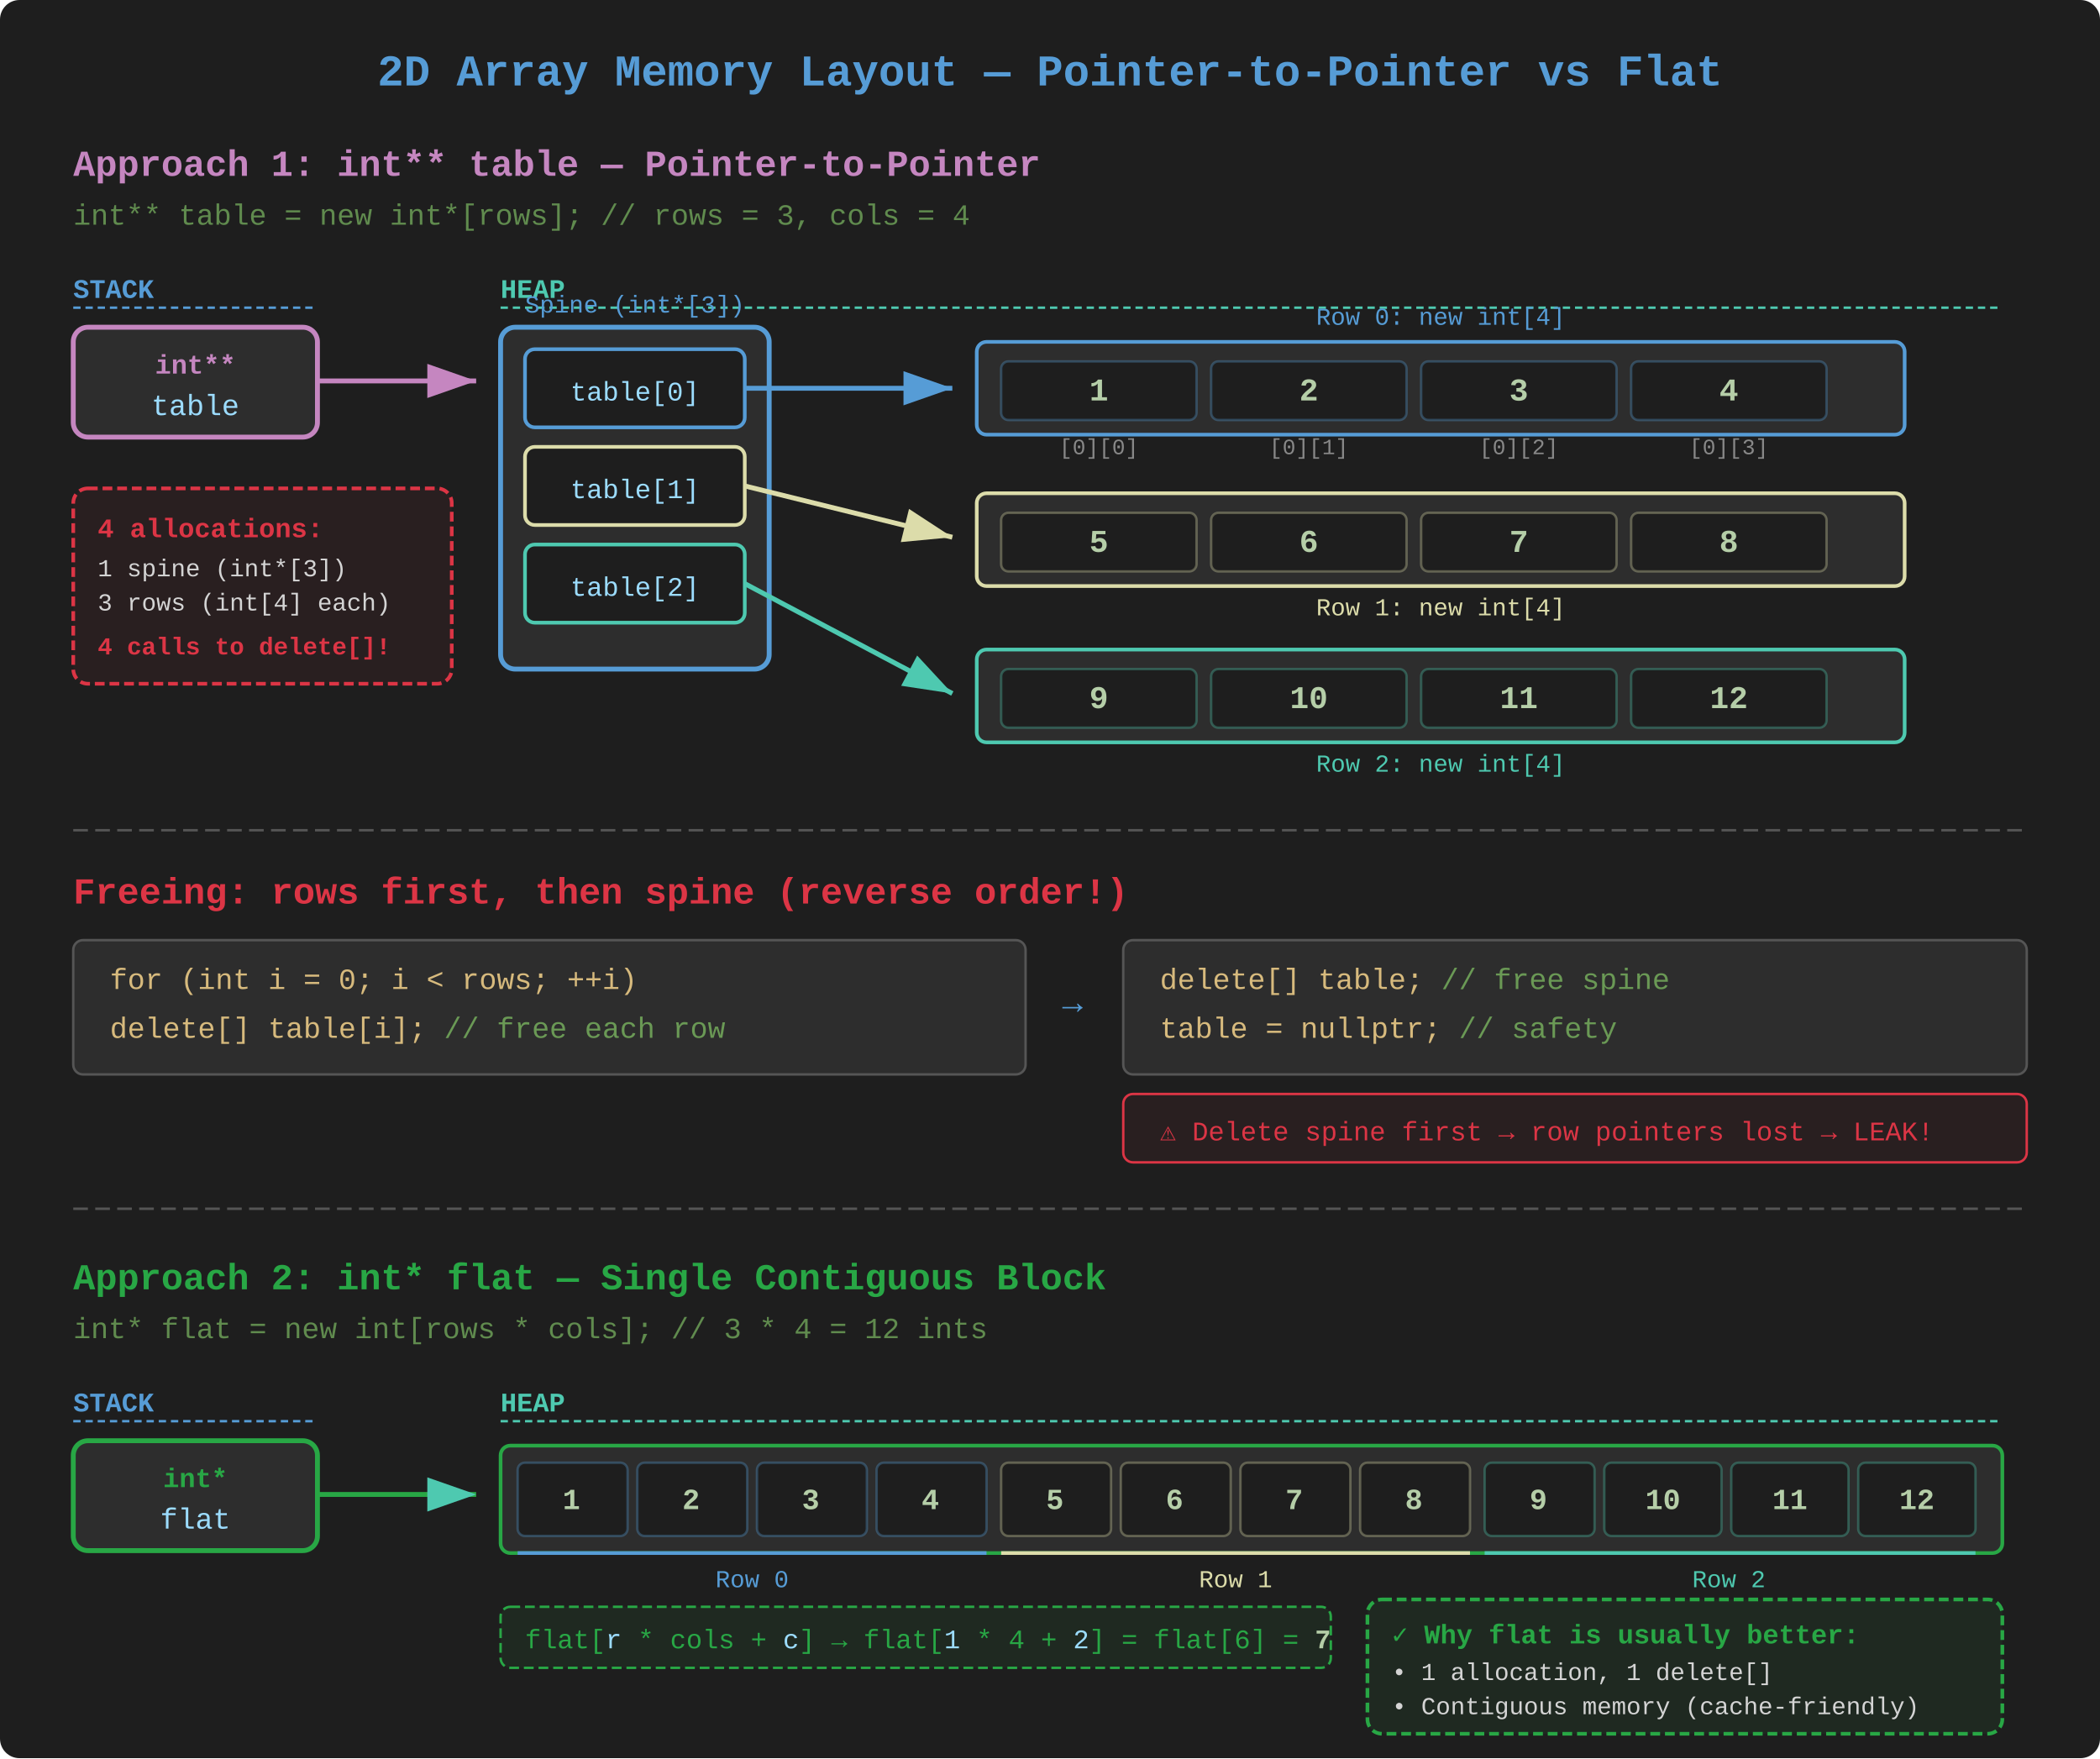
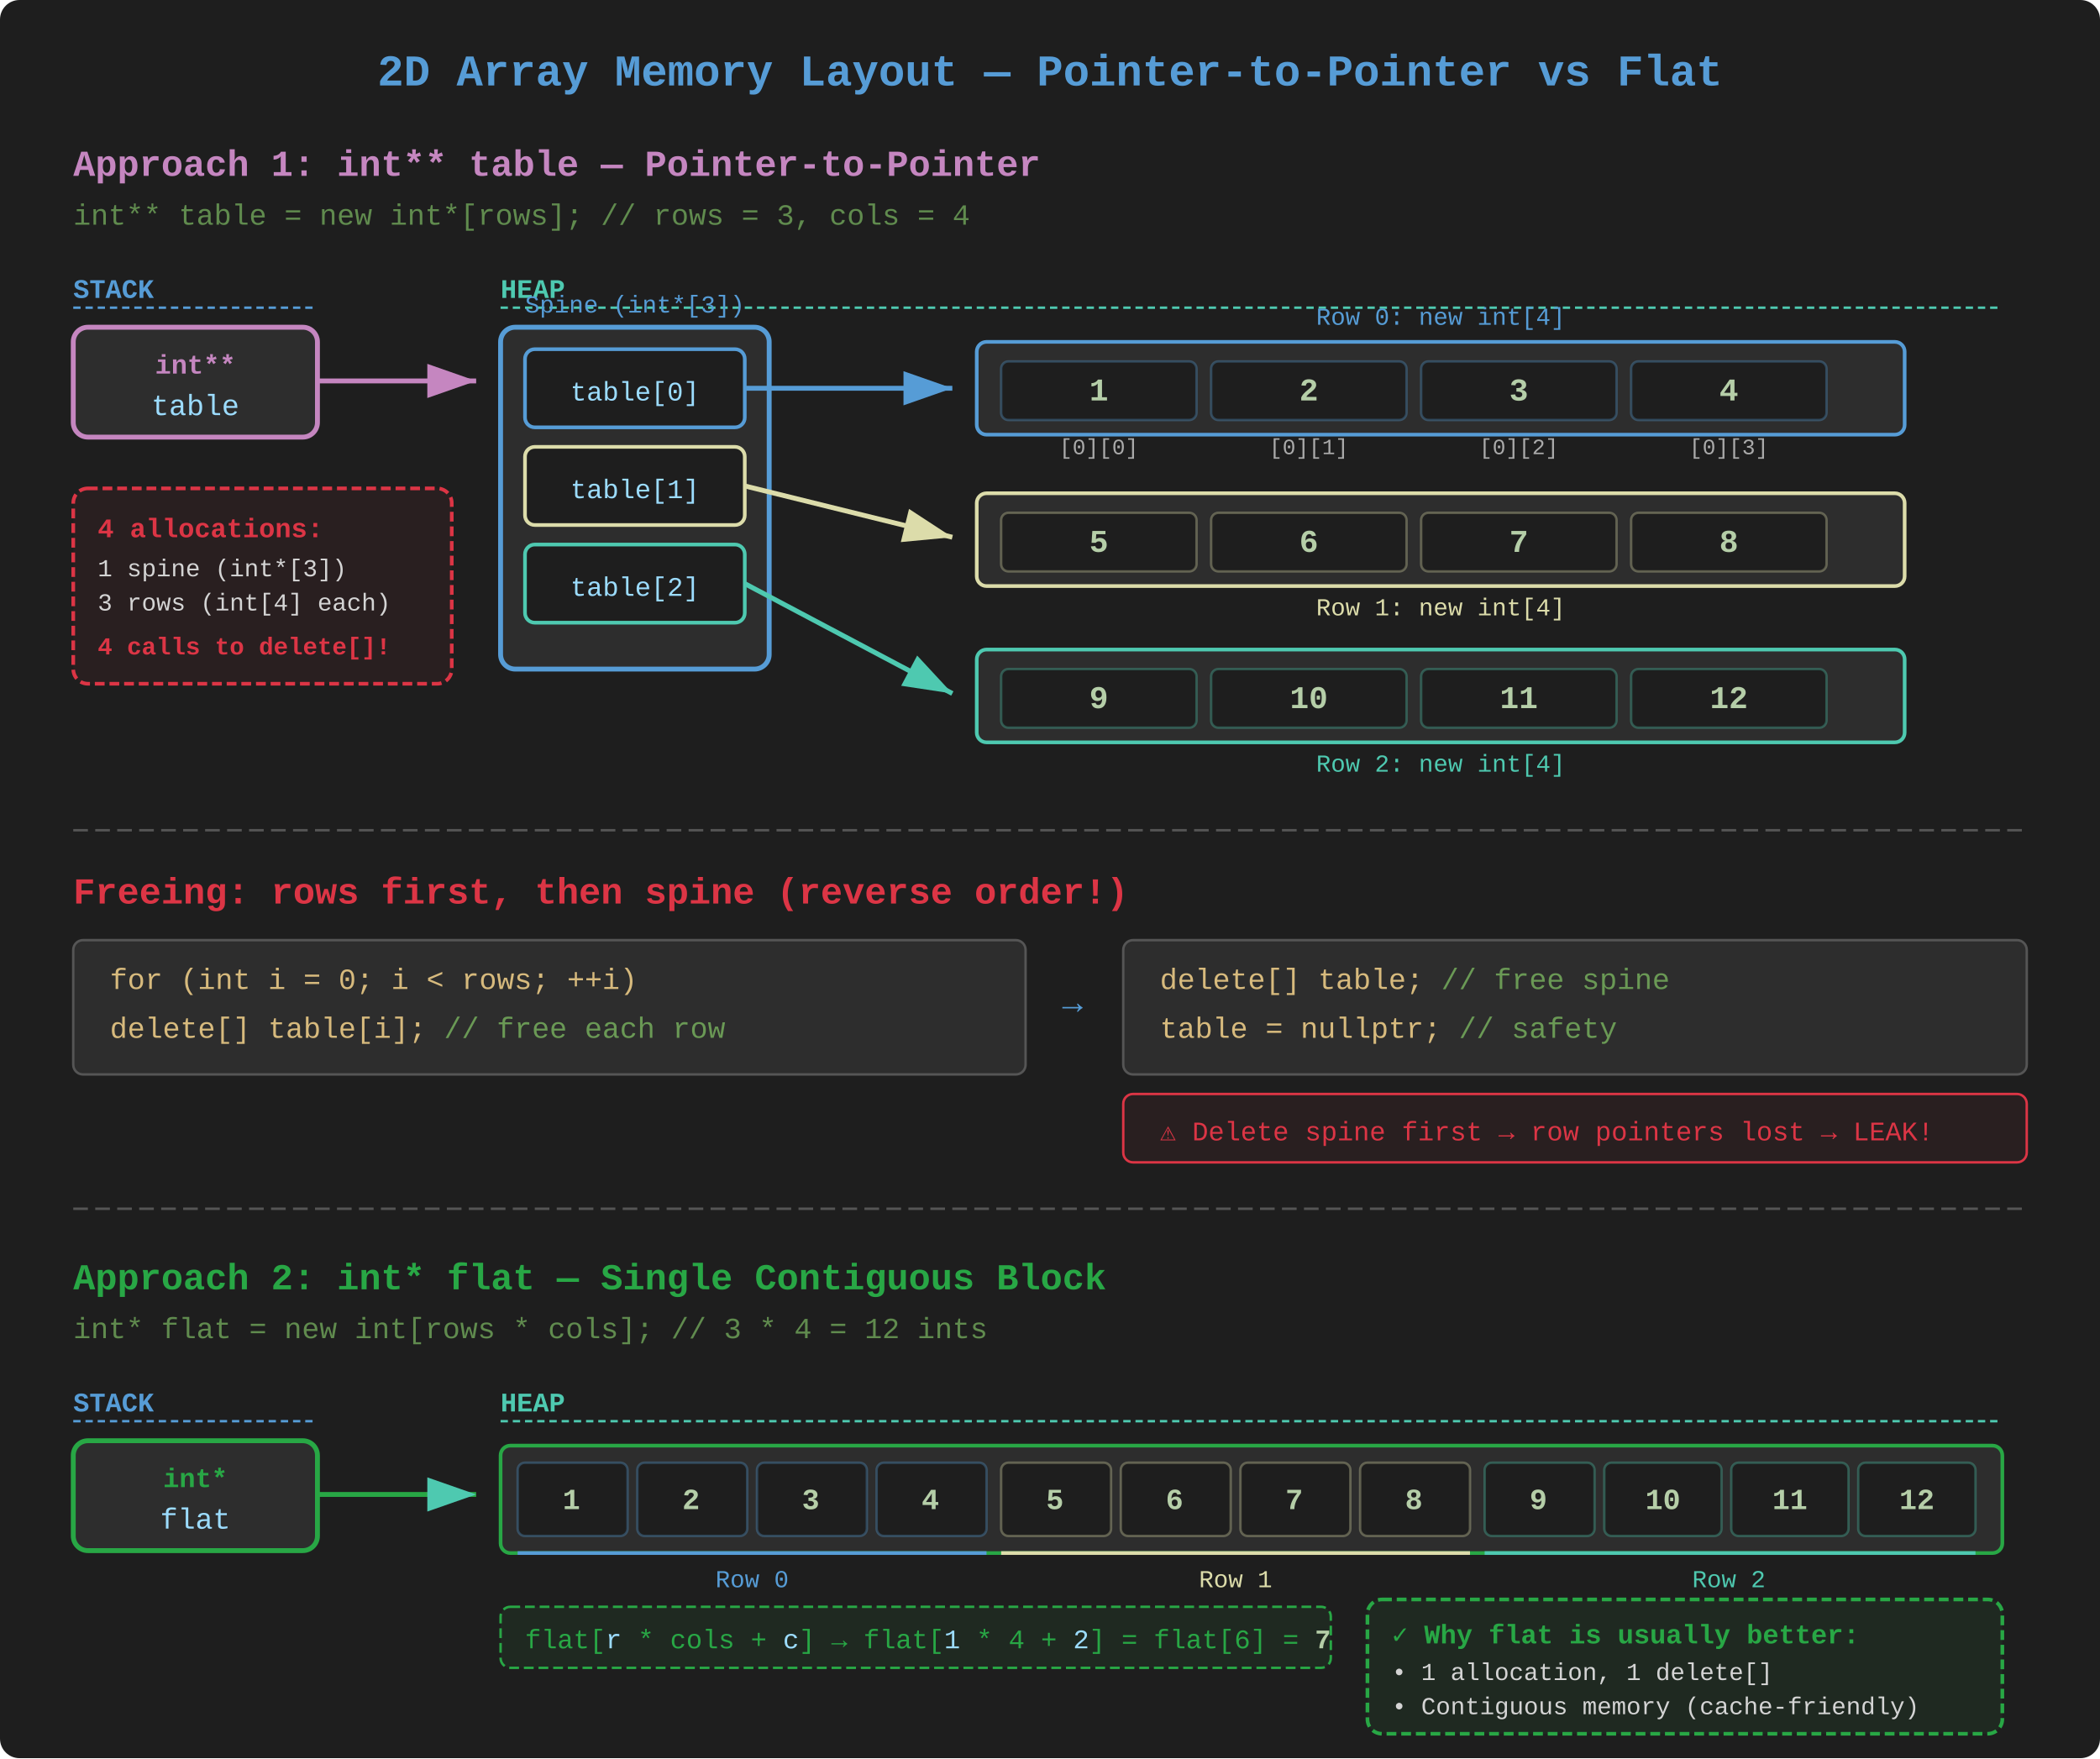
<svg xmlns="http://www.w3.org/2000/svg" viewBox="0 0 860 720" font-family="Consolas, 'Courier New', monospace" font-size="14">
  <defs>
    <marker id="arrow" markerWidth="10" markerHeight="7" refX="10" refY="3.5" orient="auto">
      <polygon points="0 0, 10 3.5, 0 7" fill="#569cd6" />
    </marker>
    <marker id="arrow-green" markerWidth="10" markerHeight="7" refX="10" refY="3.5" orient="auto">
      <polygon points="0 0, 10 3.5, 0 7" fill="#4ec9b0" />
    </marker>
    <marker id="arrow-amber" markerWidth="10" markerHeight="7" refX="10" refY="3.5" orient="auto">
      <polygon points="0 0, 10 3.5, 0 7" fill="#dcdcaa" />
    </marker>
    <marker id="arrow-pink" markerWidth="10" markerHeight="7" refX="10" refY="3.5" orient="auto">
      <polygon points="0 0, 10 3.5, 0 7" fill="#c586c0" />
    </marker>
  </defs>
  <rect width="860" height="720" fill="#1e1e1e" rx="8" />
  <text x="430" y="35" text-anchor="middle" fill="#569cd6" font-size="18" font-weight="bold">2D Array Memory Layout — Pointer-to-Pointer vs Flat</text>
  <text x="30" y="72" fill="#c586c0" font-size="15" font-weight="bold">Approach 1: int** table — Pointer-to-Pointer</text>
  <text x="30" y="92" fill="#608b4e" font-size="12">int** table = new int*[rows];   // rows = 3, cols = 4</text>
  <text x="30" y="122" fill="#569cd6" font-size="11" font-weight="bold">STACK</text>
  <line x1="30" y1="126" x2="130" y2="126" stroke="#569cd6" stroke-width="1" stroke-dasharray="3,2" />
  <rect x="30" y="134" width="100" height="45" rx="6" fill="#2d2d2d" stroke="#c586c0" stroke-width="2" />
  <text x="80" y="153" text-anchor="middle" fill="#c586c0" font-size="11" font-weight="bold">int**</text>
  <text x="80" y="170" text-anchor="middle" fill="#9cdcfe" font-size="12">table</text>
  <line x1="130" y1="156" x2="195" y2="156" stroke="#c586c0" stroke-width="2" marker-end="url(#arrow-pink)" />
  <text x="205" y="122" fill="#4ec9b0" font-size="11" font-weight="bold">HEAP</text>
  <line x1="205" y1="126" x2="820" y2="126" stroke="#4ec9b0" stroke-width="1" stroke-dasharray="3,2" />
  <rect x="205" y="134" width="110" height="140" rx="6" fill="#2d2d2d" stroke="#569cd6" stroke-width="2" />
  <text x="260" y="128" text-anchor="middle" fill="#569cd6" font-size="10">Spine (int*[3])</text>
  <rect x="215" y="143" width="90" height="32" rx="4" fill="#1e1e1e" stroke="#569cd6" stroke-width="1.5" />
  <text x="260" y="164" text-anchor="middle" fill="#9cdcfe" font-size="11">table[0]</text>
  <rect x="215" y="183" width="90" height="32" rx="4" fill="#1e1e1e" stroke="#dcdcaa" stroke-width="1.5" />
  <text x="260" y="204" text-anchor="middle" fill="#9cdcfe" font-size="11">table[1]</text>
  <rect x="215" y="223" width="90" height="32" rx="4" fill="#1e1e1e" stroke="#4ec9b0" stroke-width="1.5" />
  <text x="260" y="244" text-anchor="middle" fill="#9cdcfe" font-size="11">table[2]</text>
  <line x1="305" y1="159" x2="390" y2="159" stroke="#569cd6" stroke-width="2" marker-end="url(#arrow)" />
  <rect x="400" y="140" width="380" height="38" rx="4" fill="#2d2d2d" stroke="#569cd6" stroke-width="1.5" />
  <text x="590" y="133" text-anchor="middle" fill="#569cd6" font-size="10">Row 0: new int[4]</text>
  <rect x="410" y="148" width="80" height="24" rx="3" fill="#1e1e1e" stroke="#569cd655" stroke-width="1" />
  <text x="450" y="164" text-anchor="middle" fill="#b5cea8" font-size="13" font-weight="bold">1</text>
  <rect x="496" y="148" width="80" height="24" rx="3" fill="#1e1e1e" stroke="#569cd655" stroke-width="1" />
  <text x="536" y="164" text-anchor="middle" fill="#b5cea8" font-size="13" font-weight="bold">2</text>
  <rect x="582" y="148" width="80" height="24" rx="3" fill="#1e1e1e" stroke="#569cd655" stroke-width="1" />
  <text x="622" y="164" text-anchor="middle" fill="#b5cea8" font-size="13" font-weight="bold">3</text>
  <rect x="668" y="148" width="80" height="24" rx="3" fill="#1e1e1e" stroke="#569cd655" stroke-width="1" />
  <text x="708" y="164" text-anchor="middle" fill="#b5cea8" font-size="13" font-weight="bold">4</text>
-   <text x="450" y="186" text-anchor="middle" fill="#888" font-size="9">[0][0]</text>
-   <text x="536" y="186" text-anchor="middle" fill="#888" font-size="9">[0][1]</text>
-   <text x="622" y="186" text-anchor="middle" fill="#888" font-size="9">[0][2]</text>
-   <text x="708" y="186" text-anchor="middle" fill="#888" font-size="9">[0][3]</text>
+   <text x="450" y="186" text-anchor="middle" fill="#aaa" font-size="9">[0][0]</text>
+   <text x="536" y="186" text-anchor="middle" fill="#aaa" font-size="9">[0][1]</text>
+   <text x="622" y="186" text-anchor="middle" fill="#aaa" font-size="9">[0][2]</text>
+   <text x="708" y="186" text-anchor="middle" fill="#aaa" font-size="9">[0][3]</text>
  <line x1="305" y1="199" x2="390" y2="220" stroke="#dcdcaa" stroke-width="2" marker-end="url(#arrow-amber)" />
  <rect x="400" y="202" width="380" height="38" rx="4" fill="#2d2d2d" stroke="#dcdcaa" stroke-width="1.5" />
  <text x="590" y="252" text-anchor="middle" fill="#dcdcaa" font-size="10">Row 1: new int[4]</text>
  <rect x="410" y="210" width="80" height="24" rx="3" fill="#1e1e1e" stroke="#dcdcaa55" stroke-width="1" />
  <text x="450" y="226" text-anchor="middle" fill="#b5cea8" font-size="13" font-weight="bold">5</text>
  <rect x="496" y="210" width="80" height="24" rx="3" fill="#1e1e1e" stroke="#dcdcaa55" stroke-width="1" />
  <text x="536" y="226" text-anchor="middle" fill="#b5cea8" font-size="13" font-weight="bold">6</text>
  <rect x="582" y="210" width="80" height="24" rx="3" fill="#1e1e1e" stroke="#dcdcaa55" stroke-width="1" />
  <text x="622" y="226" text-anchor="middle" fill="#b5cea8" font-size="13" font-weight="bold">7</text>
  <rect x="668" y="210" width="80" height="24" rx="3" fill="#1e1e1e" stroke="#dcdcaa55" stroke-width="1" />
  <text x="708" y="226" text-anchor="middle" fill="#b5cea8" font-size="13" font-weight="bold">8</text>
  <line x1="305" y1="239" x2="390" y2="284" stroke="#4ec9b0" stroke-width="2" marker-end="url(#arrow-green)" />
  <rect x="400" y="266" width="380" height="38" rx="4" fill="#2d2d2d" stroke="#4ec9b0" stroke-width="1.5" />
  <text x="590" y="316" text-anchor="middle" fill="#4ec9b0" font-size="10">Row 2: new int[4]</text>
  <rect x="410" y="274" width="80" height="24" rx="3" fill="#1e1e1e" stroke="#4ec9b055" stroke-width="1" />
  <text x="450" y="290" text-anchor="middle" fill="#b5cea8" font-size="13" font-weight="bold">9</text>
  <rect x="496" y="274" width="80" height="24" rx="3" fill="#1e1e1e" stroke="#4ec9b055" stroke-width="1" />
  <text x="536" y="290" text-anchor="middle" fill="#b5cea8" font-size="13" font-weight="bold">10</text>
  <rect x="582" y="274" width="80" height="24" rx="3" fill="#1e1e1e" stroke="#4ec9b055" stroke-width="1" />
  <text x="622" y="290" text-anchor="middle" fill="#b5cea8" font-size="13" font-weight="bold">11</text>
  <rect x="668" y="274" width="80" height="24" rx="3" fill="#1e1e1e" stroke="#4ec9b055" stroke-width="1" />
  <text x="708" y="290" text-anchor="middle" fill="#b5cea8" font-size="13" font-weight="bold">12</text>
  <rect x="30" y="200" width="155" height="80" rx="6" fill="#dc354510" stroke="#dc3545" stroke-width="1.5" stroke-dasharray="4,2" />
  <text x="40" y="220" fill="#dc3545" font-size="11" font-weight="bold">4 allocations:</text>
  <text x="40" y="236" fill="#d4d4d4" font-size="10">1 spine  (int*[3])</text>
  <text x="40" y="250" fill="#d4d4d4" font-size="10">3 rows   (int[4] each)</text>
  <text x="40" y="268" fill="#dc3545" font-size="10" font-weight="bold">4 calls to delete[]!</text>
  <line x1="30" y1="340" x2="830" y2="340" stroke="#555" stroke-width="1" stroke-dasharray="6,3" />
  <text x="30" y="370" fill="#dc3545" font-size="15" font-weight="bold">Freeing: rows first, then spine (reverse order!)</text>
  <rect x="30" y="385" width="390" height="55" rx="4" fill="#2d2d2d" stroke="#555" stroke-width="1" />
  <text x="45" y="405" fill="#d7ba7d" font-size="12">for (int i = 0; i &lt; rows; ++i)</text>
  <text x="45" y="425" fill="#d7ba7d" font-size="12">    delete[] table[i];  <tspan fill="#6a9955">// free each row</tspan>
  </text>
  <text x="435" y="415" fill="#569cd6" font-size="14">→</text>
  <rect x="460" y="385" width="370" height="55" rx="4" fill="#2d2d2d" stroke="#555" stroke-width="1" />
  <text x="475" y="405" fill="#d7ba7d" font-size="12">delete[] table;       <tspan fill="#6a9955">// free spine</tspan>
  </text>
  <text x="475" y="425" fill="#d7ba7d" font-size="12">table = nullptr;      <tspan fill="#6a9955">// safety</tspan>
  </text>
  <rect x="460" y="448" width="370" height="28" rx="4" fill="#dc354510" stroke="#dc3545" stroke-width="1" />
  <text x="475" y="467" fill="#dc3545" font-size="11">⚠ Delete spine first → row pointers lost → LEAK!</text>
  <line x1="30" y1="495" x2="830" y2="495" stroke="#555" stroke-width="1" stroke-dasharray="6,3" />
  <text x="30" y="528" fill="#28a745" font-size="15" font-weight="bold">Approach 2: int* flat — Single Contiguous Block</text>
  <text x="30" y="548" fill="#608b4e" font-size="12">int* flat = new int[rows * cols];   // 3 * 4 = 12 ints</text>
  <text x="30" y="578" fill="#569cd6" font-size="11" font-weight="bold">STACK</text>
  <line x1="30" y1="582" x2="130" y2="582" stroke="#569cd6" stroke-width="1" stroke-dasharray="3,2" />
  <rect x="30" y="590" width="100" height="45" rx="6" fill="#2d2d2d" stroke="#28a745" stroke-width="2" />
  <text x="80" y="609" text-anchor="middle" fill="#28a745" font-size="11" font-weight="bold">int*</text>
  <text x="80" y="626" text-anchor="middle" fill="#9cdcfe" font-size="12">flat</text>
  <line x1="130" y1="612" x2="195" y2="612" stroke="#28a745" stroke-width="2" marker-end="url(#arrow-green)" />
  <text x="205" y="578" fill="#4ec9b0" font-size="11" font-weight="bold">HEAP</text>
  <line x1="205" y1="582" x2="820" y2="582" stroke="#4ec9b0" stroke-width="1" stroke-dasharray="3,2" />
  <rect x="205" y="592" width="615" height="44" rx="4" fill="#2d2d2d" stroke="#28a745" stroke-width="1.5" />
  <rect x="212" y="599" width="45" height="30" rx="3" fill="#1e1e1e" stroke="#569cd655" stroke-width="1" />
  <text x="234" y="618" text-anchor="middle" fill="#b5cea8" font-size="12" font-weight="bold">1</text>
  <rect x="261" y="599" width="45" height="30" rx="3" fill="#1e1e1e" stroke="#569cd655" stroke-width="1" />
  <text x="283" y="618" text-anchor="middle" fill="#b5cea8" font-size="12" font-weight="bold">2</text>
  <rect x="310" y="599" width="45" height="30" rx="3" fill="#1e1e1e" stroke="#569cd655" stroke-width="1" />
  <text x="332" y="618" text-anchor="middle" fill="#b5cea8" font-size="12" font-weight="bold">3</text>
  <rect x="359" y="599" width="45" height="30" rx="3" fill="#1e1e1e" stroke="#569cd655" stroke-width="1" />
  <text x="381" y="618" text-anchor="middle" fill="#b5cea8" font-size="12" font-weight="bold">4</text>
  <rect x="410" y="599" width="45" height="30" rx="3" fill="#1e1e1e" stroke="#dcdcaa55" stroke-width="1" />
  <text x="432" y="618" text-anchor="middle" fill="#b5cea8" font-size="12" font-weight="bold">5</text>
  <rect x="459" y="599" width="45" height="30" rx="3" fill="#1e1e1e" stroke="#dcdcaa55" stroke-width="1" />
  <text x="481" y="618" text-anchor="middle" fill="#b5cea8" font-size="12" font-weight="bold">6</text>
  <rect x="508" y="599" width="45" height="30" rx="3" fill="#1e1e1e" stroke="#dcdcaa55" stroke-width="1" />
  <text x="530" y="618" text-anchor="middle" fill="#b5cea8" font-size="12" font-weight="bold">7</text>
  <rect x="557" y="599" width="45" height="30" rx="3" fill="#1e1e1e" stroke="#dcdcaa55" stroke-width="1" />
  <text x="579" y="618" text-anchor="middle" fill="#b5cea8" font-size="12" font-weight="bold">8</text>
  <rect x="608" y="599" width="45" height="30" rx="3" fill="#1e1e1e" stroke="#4ec9b055" stroke-width="1" />
  <text x="630" y="618" text-anchor="middle" fill="#b5cea8" font-size="12" font-weight="bold">9</text>
  <rect x="657" y="599" width="48" height="30" rx="3" fill="#1e1e1e" stroke="#4ec9b055" stroke-width="1" />
  <text x="681" y="618" text-anchor="middle" fill="#b5cea8" font-size="12" font-weight="bold">10</text>
  <rect x="709" y="599" width="48" height="30" rx="3" fill="#1e1e1e" stroke="#4ec9b055" stroke-width="1" />
  <text x="733" y="618" text-anchor="middle" fill="#b5cea8" font-size="12" font-weight="bold">11</text>
  <rect x="761" y="599" width="48" height="30" rx="3" fill="#1e1e1e" stroke="#4ec9b055" stroke-width="1" />
  <text x="785" y="618" text-anchor="middle" fill="#b5cea8" font-size="12" font-weight="bold">12</text>
  <line x1="212" y1="636" x2="404" y2="636" stroke="#569cd6" stroke-width="1.5" />
  <text x="308" y="650" text-anchor="middle" fill="#569cd6" font-size="10">Row 0</text>
  <line x1="410" y1="636" x2="602" y2="636" stroke="#dcdcaa" stroke-width="1.5" />
  <text x="506" y="650" text-anchor="middle" fill="#dcdcaa" font-size="10">Row 1</text>
  <line x1="608" y1="636" x2="809" y2="636" stroke="#4ec9b0" stroke-width="1.5" />
  <text x="708" y="650" text-anchor="middle" fill="#4ec9b0" font-size="10">Row 2</text>
  <rect x="205" y="658" width="340" height="25" rx="4" fill="#28a74515" stroke="#28a745" stroke-width="1" stroke-dasharray="4,2" />
  <text x="215" y="675" fill="#28a745" font-size="11">flat[<tspan fill="#9cdcfe">r</tspan> * cols + <tspan fill="#9cdcfe">c</tspan>]  →  flat[<tspan fill="#9cdcfe">1</tspan> * 4 + <tspan fill="#9cdcfe">2</tspan>] = flat[6] = <tspan fill="#b5cea8" font-weight="bold">7</tspan>
  </text>
  <rect x="560" y="655" width="260" height="55" rx="6" fill="#28a74515" stroke="#28a745" stroke-width="1.5" stroke-dasharray="4,2" />
  <text x="570" y="673" fill="#28a745" font-size="11" font-weight="bold">✓ Why flat is usually better:</text>
  <text x="570" y="688" fill="#d4d4d4" font-size="10">• 1 allocation, 1 delete[]</text>
  <text x="570" y="702" fill="#d4d4d4" font-size="10">• Contiguous memory (cache-friendly)</text>
</svg>
